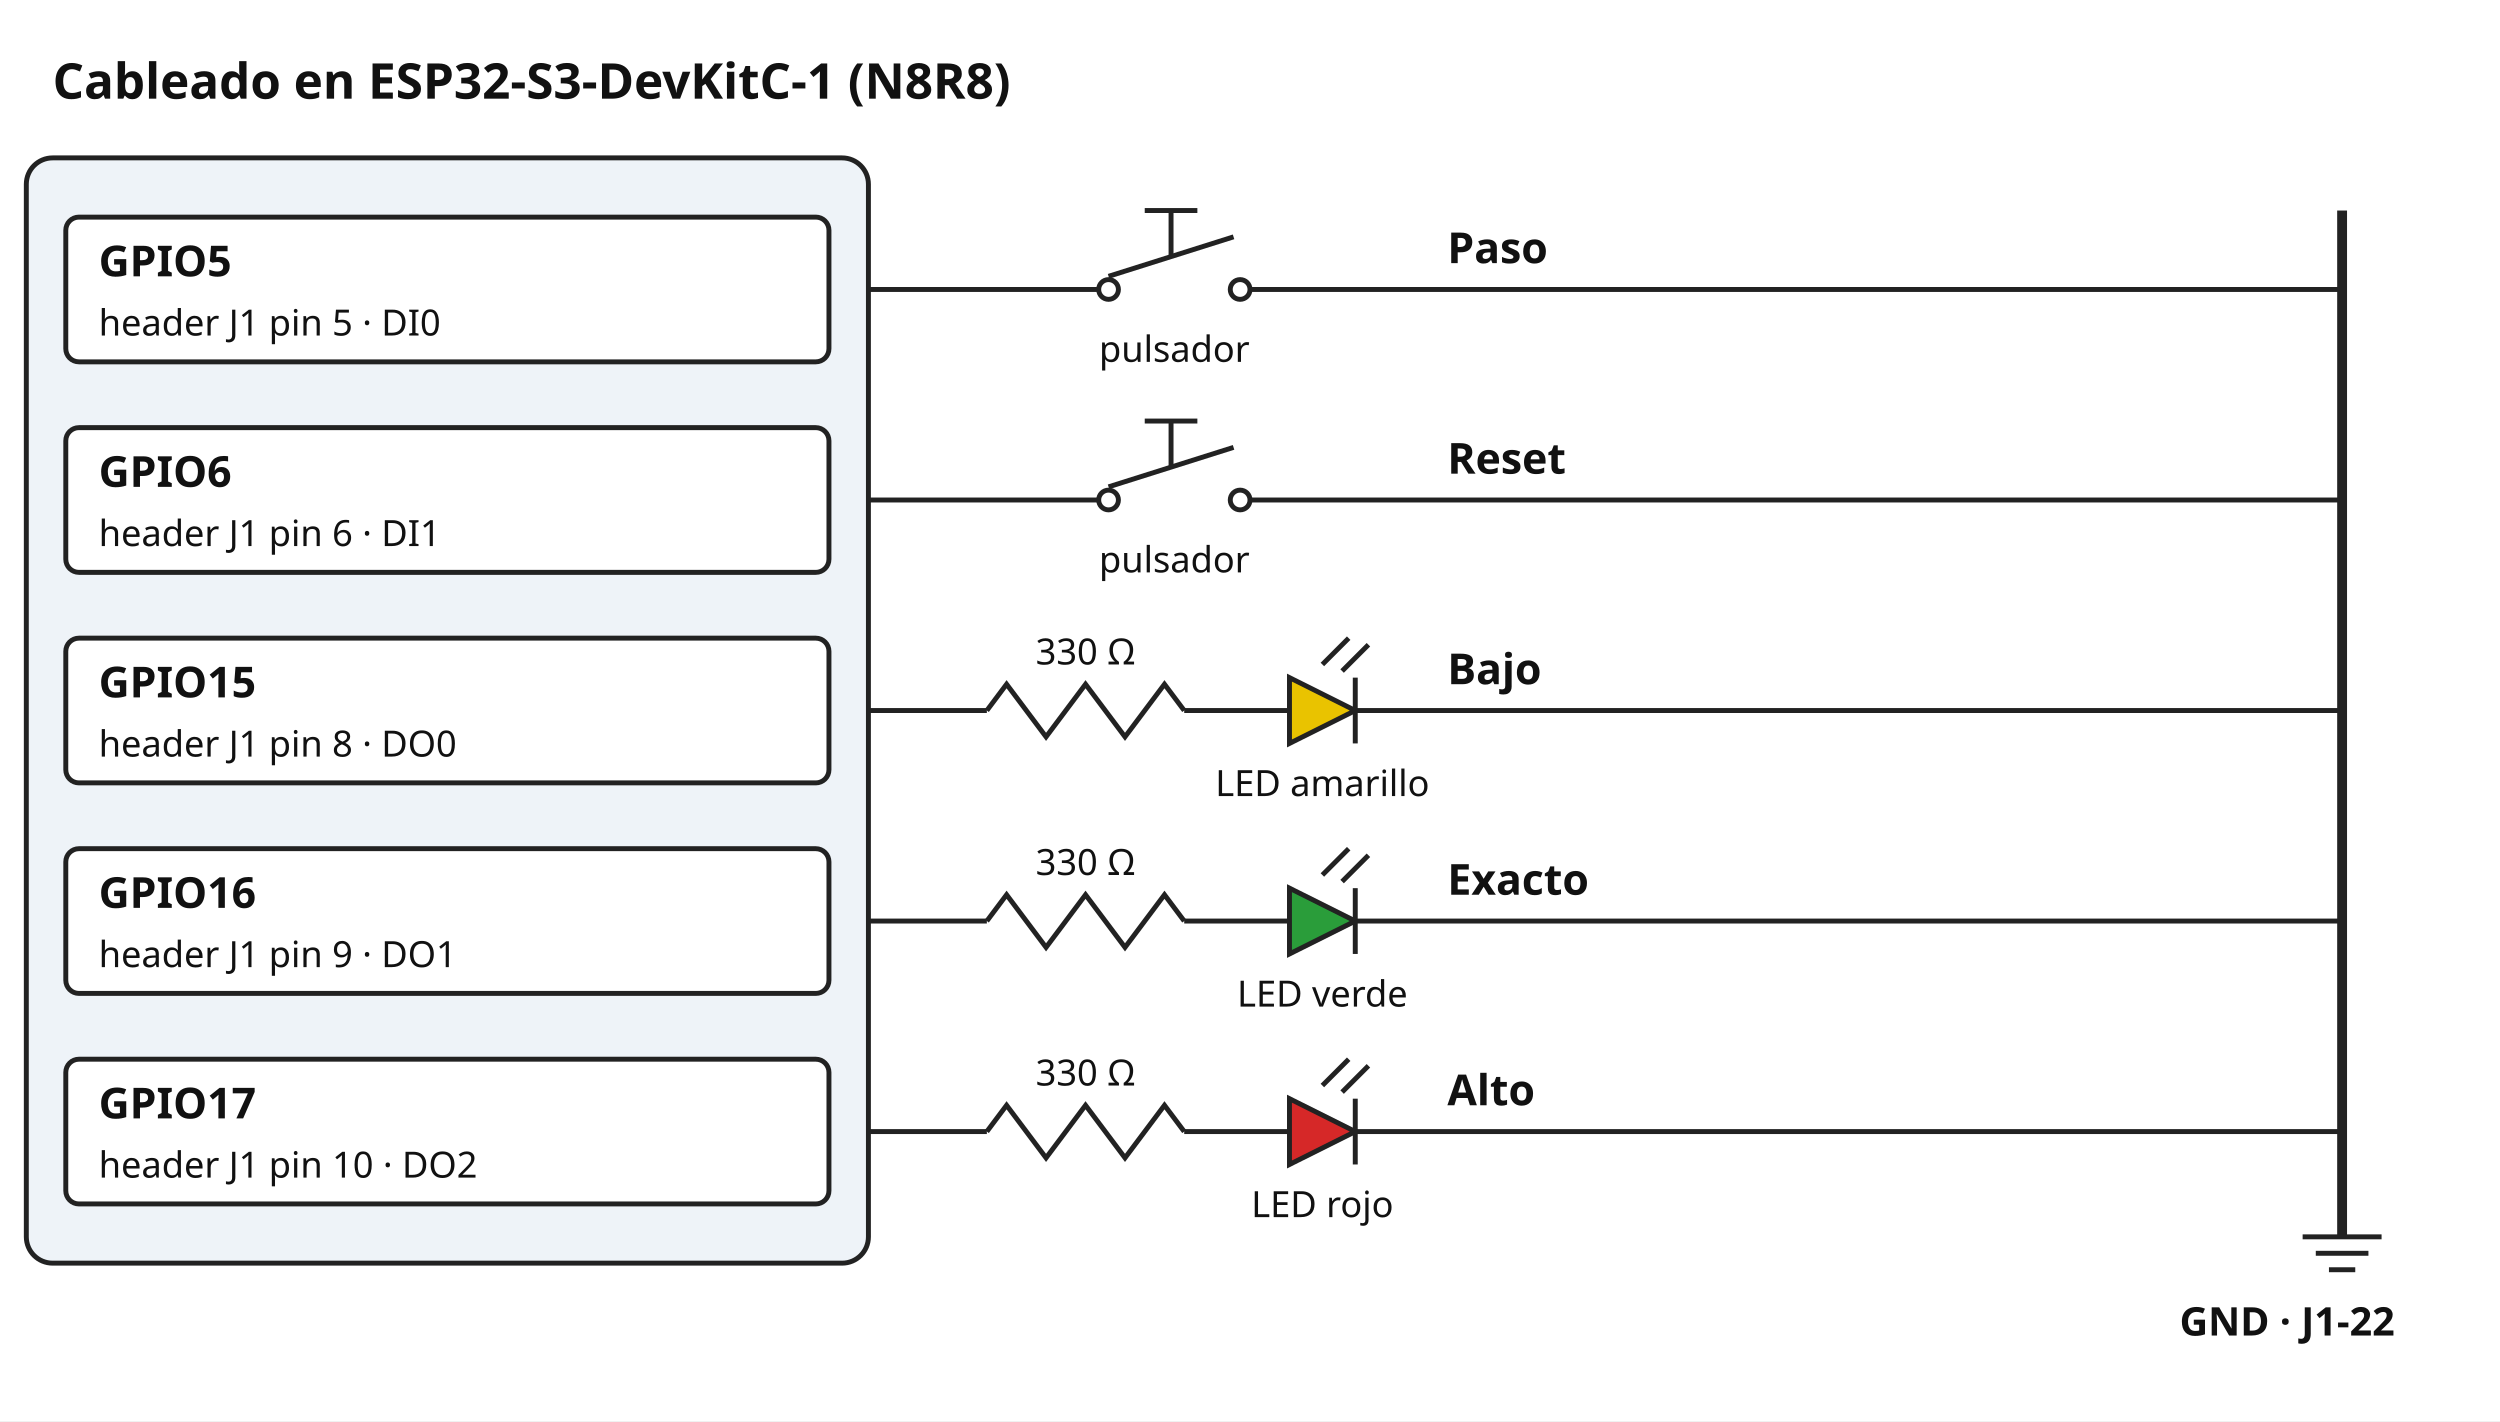
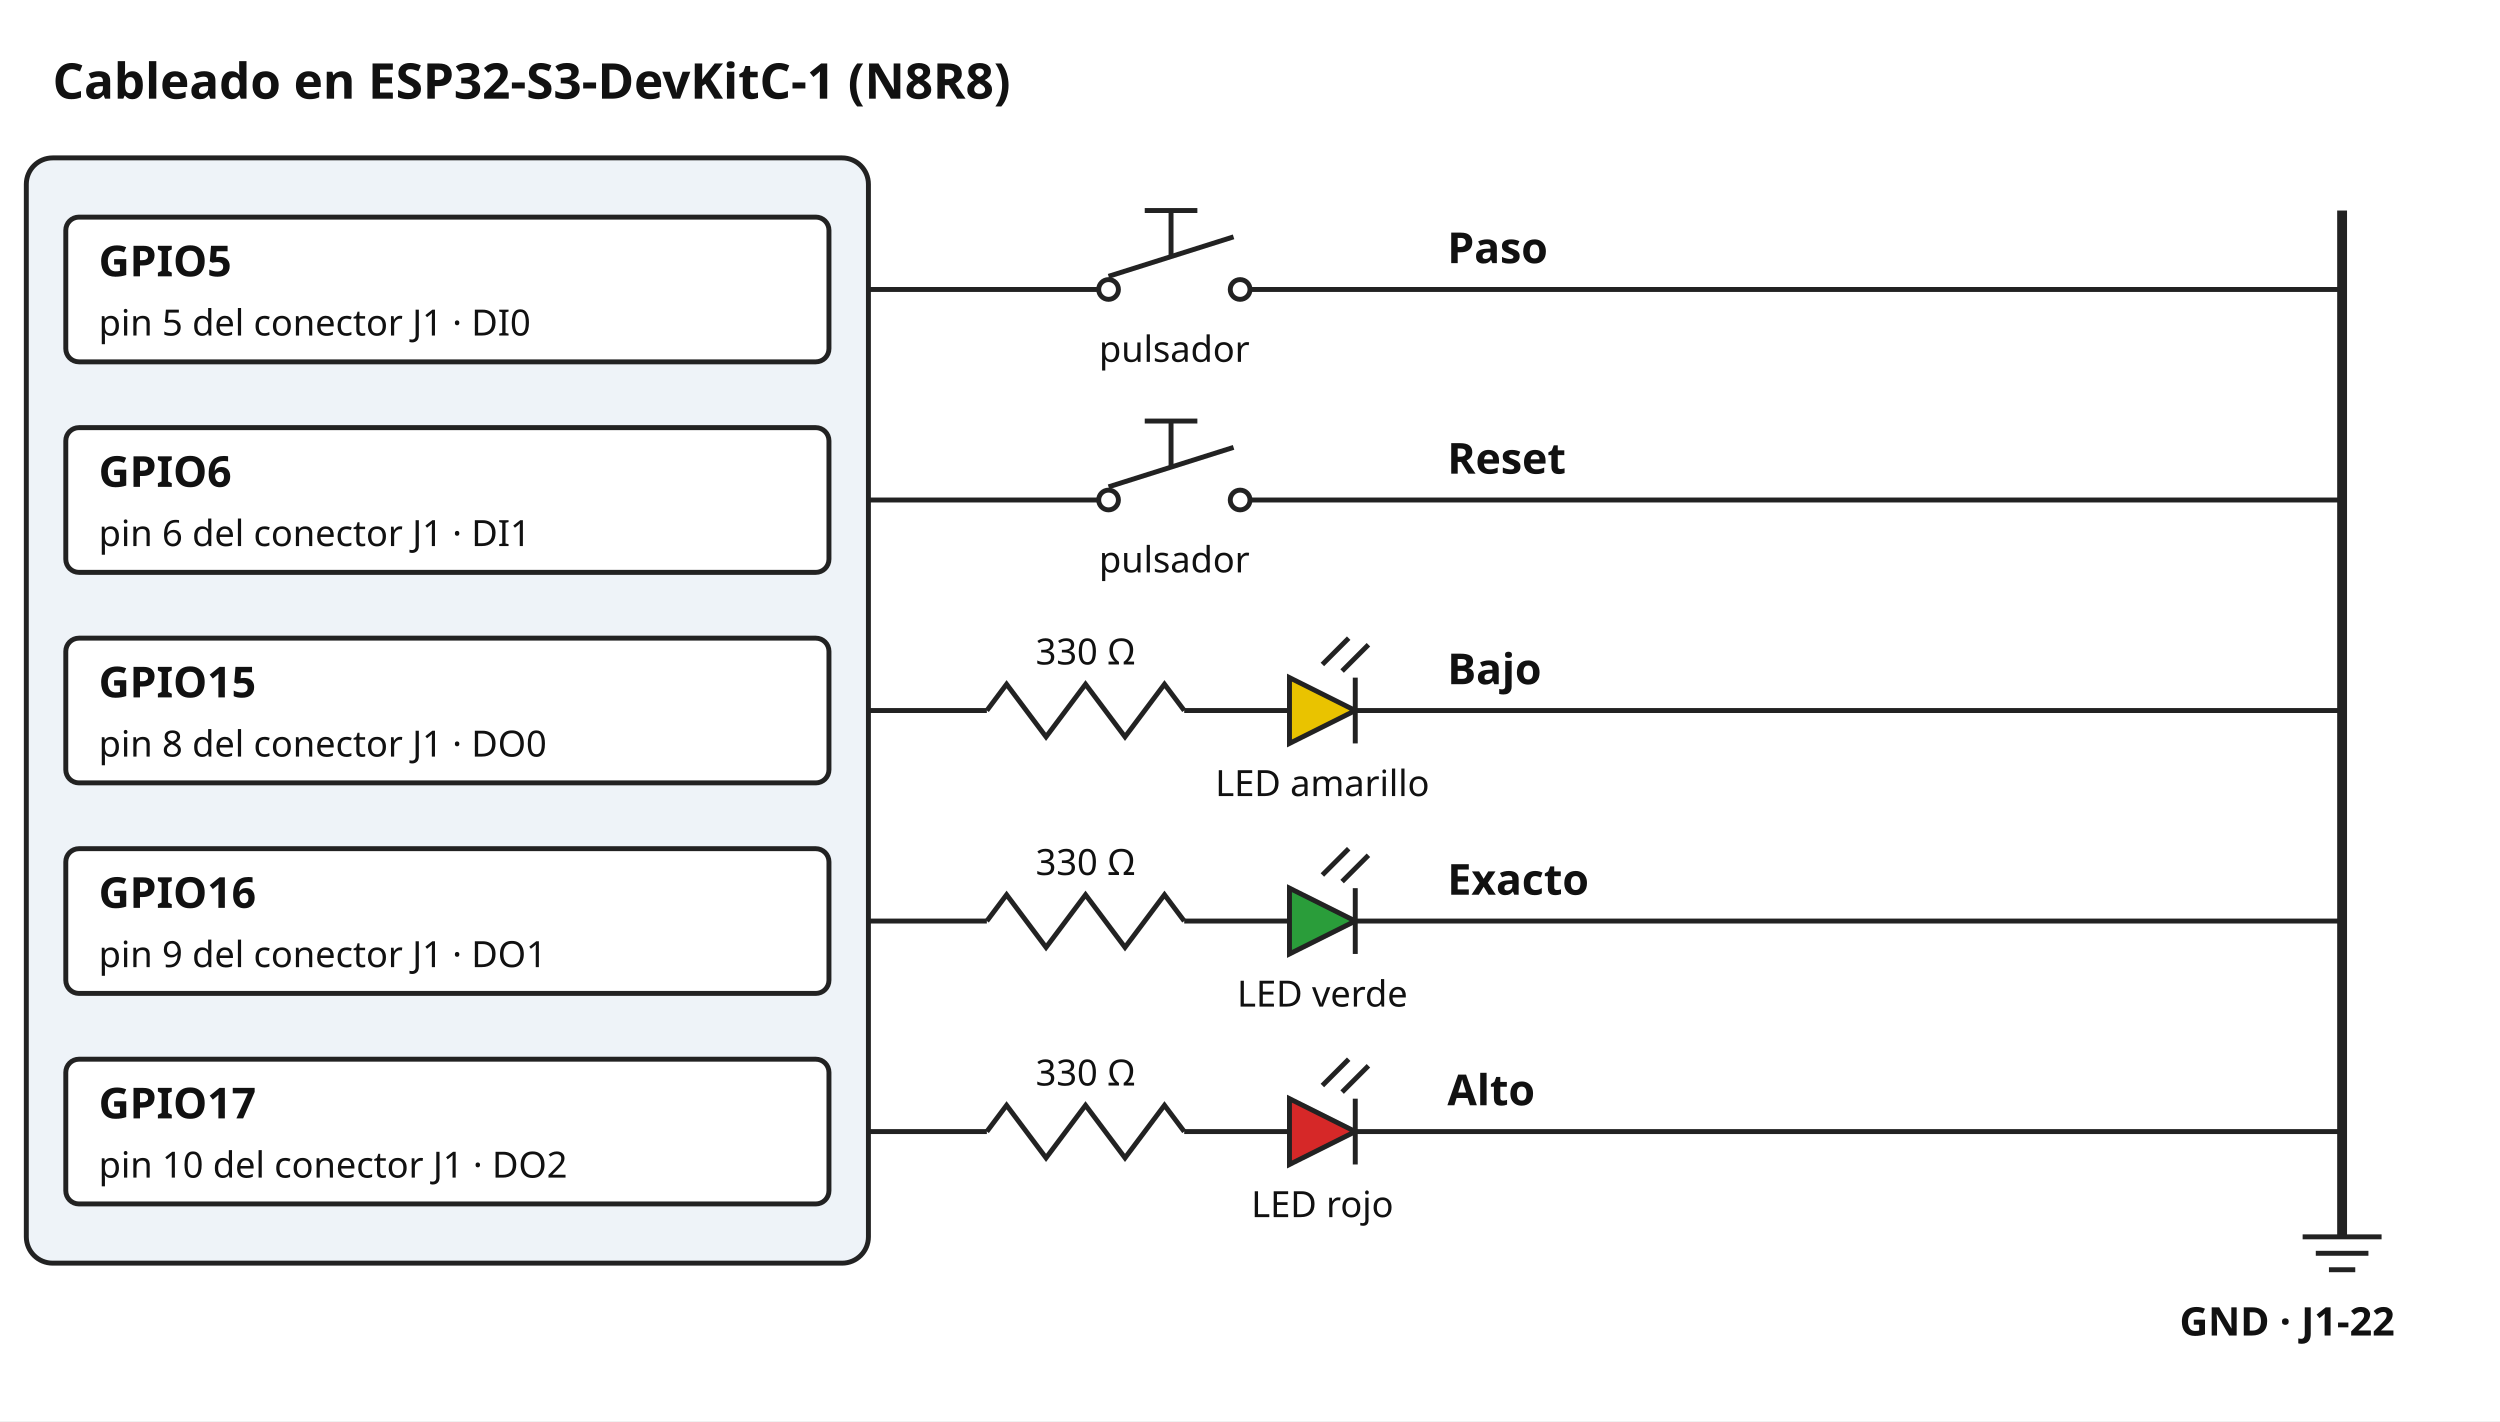
<svg xmlns="http://www.w3.org/2000/svg" viewBox="0 0 760 432" width="760" height="432" role="img" aria-labelledby="wiring-esp32-s3-devkitc-title wiring-esp32-s3-devkitc-desc" font-family="sans-serif" fill="#111111" stroke="#222222" stroke-width="1.5">
  <rect width="760" height="432" fill="#ffffff" stroke="none" />
  <text stroke="none" x="16" y="30" font-size="15" font-weight="bold">Cableado en ESP32-S3-DevKitC-1 (N8R8)</text>
  <rect x="8" y="48" width="256" height="336" rx="8" fill="#eef3f8" />
  <rect x="20" y="66" width="232" height="44" rx="4" fill="#ffffff" />
  <text stroke="none" x="30" y="84" font-size="13" font-weight="bold">GPIO5</text>
-   <text stroke="none" x="30" y="102" font-size="11">header J1 pin 5 · DI0</text>
+   <text stroke="none" x="30" y="102" font-size="11">pin 5 del conector J1 · DI0</text>
  <text stroke="none" x="440" y="80" font-size="13" font-weight="bold">Paso</text>
  <polyline points="264,88 334,88" fill="none" />
  <circle cx="337" cy="88" r="3" fill="#ffffff" />
  <circle cx="377" cy="88" r="3" fill="#ffffff" />
  <polyline points="337,84 375,72" fill="none" />
  <polyline points="356,78 356,64" fill="none" />
  <polyline points="348,64 364,64" fill="none" />
  <text stroke="none" x="357" y="110" text-anchor="middle" font-size="11">pulsador</text>
  <polyline points="380,88 712,88" fill="none" />
  <rect x="20" y="130" width="232" height="44" rx="4" fill="#ffffff" />
  <text stroke="none" x="30" y="148" font-size="13" font-weight="bold">GPIO6</text>
-   <text stroke="none" x="30" y="166" font-size="11">header J1 pin 6 · DI1</text>
+   <text stroke="none" x="30" y="166" font-size="11">pin 6 del conector J1 · DI1</text>
  <text stroke="none" x="440" y="144" font-size="13" font-weight="bold">Reset</text>
  <polyline points="264,152 334,152" fill="none" />
  <circle cx="337" cy="152" r="3" fill="#ffffff" />
  <circle cx="377" cy="152" r="3" fill="#ffffff" />
  <polyline points="337,148 375,136" fill="none" />
  <polyline points="356,142 356,128" fill="none" />
  <polyline points="348,128 364,128" fill="none" />
  <text stroke="none" x="357" y="174" text-anchor="middle" font-size="11">pulsador</text>
  <polyline points="380,152 712,152" fill="none" />
  <rect x="20" y="194" width="232" height="44" rx="4" fill="#ffffff" />
  <text stroke="none" x="30" y="212" font-size="13" font-weight="bold">GPIO15</text>
-   <text stroke="none" x="30" y="230" font-size="11">header J1 pin 8 · DO0</text>
+   <text stroke="none" x="30" y="230" font-size="11">pin 8 del conector J1 · DO0</text>
  <text stroke="none" x="440" y="208" font-size="13" font-weight="bold">Bajo</text>
  <polyline points="264,216 300,216" fill="none" />
  <polyline points="300,216 306,208 318,224 330,208 342,224 354,208 360,216" fill="none" />
  <text stroke="none" x="330" y="202" text-anchor="middle" font-size="11">330 Ω</text>
  <polyline points="360,216 392,216" fill="none" />
  <polygon points="392,206 392,226 412,216" fill="#e9c300" />
  <polyline points="412,206 412,226" fill="none" />
  <polyline points="402,202 410,194" fill="none" />
  <polyline points="408,204 416,196" fill="none" />
  <text stroke="none" x="402" y="242" text-anchor="middle" font-size="11">LED amarillo</text>
  <polyline points="412,216 712,216" fill="none" />
  <rect x="20" y="258" width="232" height="44" rx="4" fill="#ffffff" />
  <text stroke="none" x="30" y="276" font-size="13" font-weight="bold">GPIO16</text>
-   <text stroke="none" x="30" y="294" font-size="11">header J1 pin 9 · DO1</text>
+   <text stroke="none" x="30" y="294" font-size="11">pin 9 del conector J1 · DO1</text>
  <text stroke="none" x="440" y="272" font-size="13" font-weight="bold">Exacto</text>
  <polyline points="264,280 300,280" fill="none" />
  <polyline points="300,280 306,272 318,288 330,272 342,288 354,272 360,280" fill="none" />
  <text stroke="none" x="330" y="266" text-anchor="middle" font-size="11">330 Ω</text>
  <polyline points="360,280 392,280" fill="none" />
  <polygon points="392,270 392,290 412,280" fill="#2a9d3a" />
  <polyline points="412,270 412,290" fill="none" />
  <polyline points="402,266 410,258" fill="none" />
  <polyline points="408,268 416,260" fill="none" />
  <text stroke="none" x="402" y="306" text-anchor="middle" font-size="11">LED verde</text>
  <polyline points="412,280 712,280" fill="none" />
  <rect x="20" y="322" width="232" height="44" rx="4" fill="#ffffff" />
  <text stroke="none" x="30" y="340" font-size="13" font-weight="bold">GPIO17</text>
-   <text stroke="none" x="30" y="358" font-size="11">header J1 pin 10 · DO2</text>
+   <text stroke="none" x="30" y="358" font-size="11">pin 10 del conector J1 · DO2</text>
  <text stroke="none" x="440" y="336" font-size="13" font-weight="bold">Alto</text>
  <polyline points="264,344 300,344" fill="none" />
  <polyline points="300,344 306,336 318,352 330,336 342,352 354,336 360,344" fill="none" />
  <text stroke="none" x="330" y="330" text-anchor="middle" font-size="11">330 Ω</text>
  <polyline points="360,344 392,344" fill="none" />
  <polygon points="392,334 392,354 412,344" fill="#d62828" />
  <polyline points="412,334 412,354" fill="none" />
  <polyline points="402,330 410,322" fill="none" />
  <polyline points="408,332 416,324" fill="none" />
  <text stroke="none" x="402" y="370" text-anchor="middle" font-size="11">LED rojo</text>
  <polyline points="412,344 712,344" fill="none" />
  <polyline points="712,64 712,376" fill="none" stroke-width="3" />
  <polyline points="700,376 724,376" fill="none" />
  <polyline points="704,381 720,381" fill="none" />
  <polyline points="708,386 716,386" fill="none" />
  <text stroke="none" x="728" y="406" text-anchor="end" font-size="12" font-weight="bold">GND · J1-22</text>
</svg>
